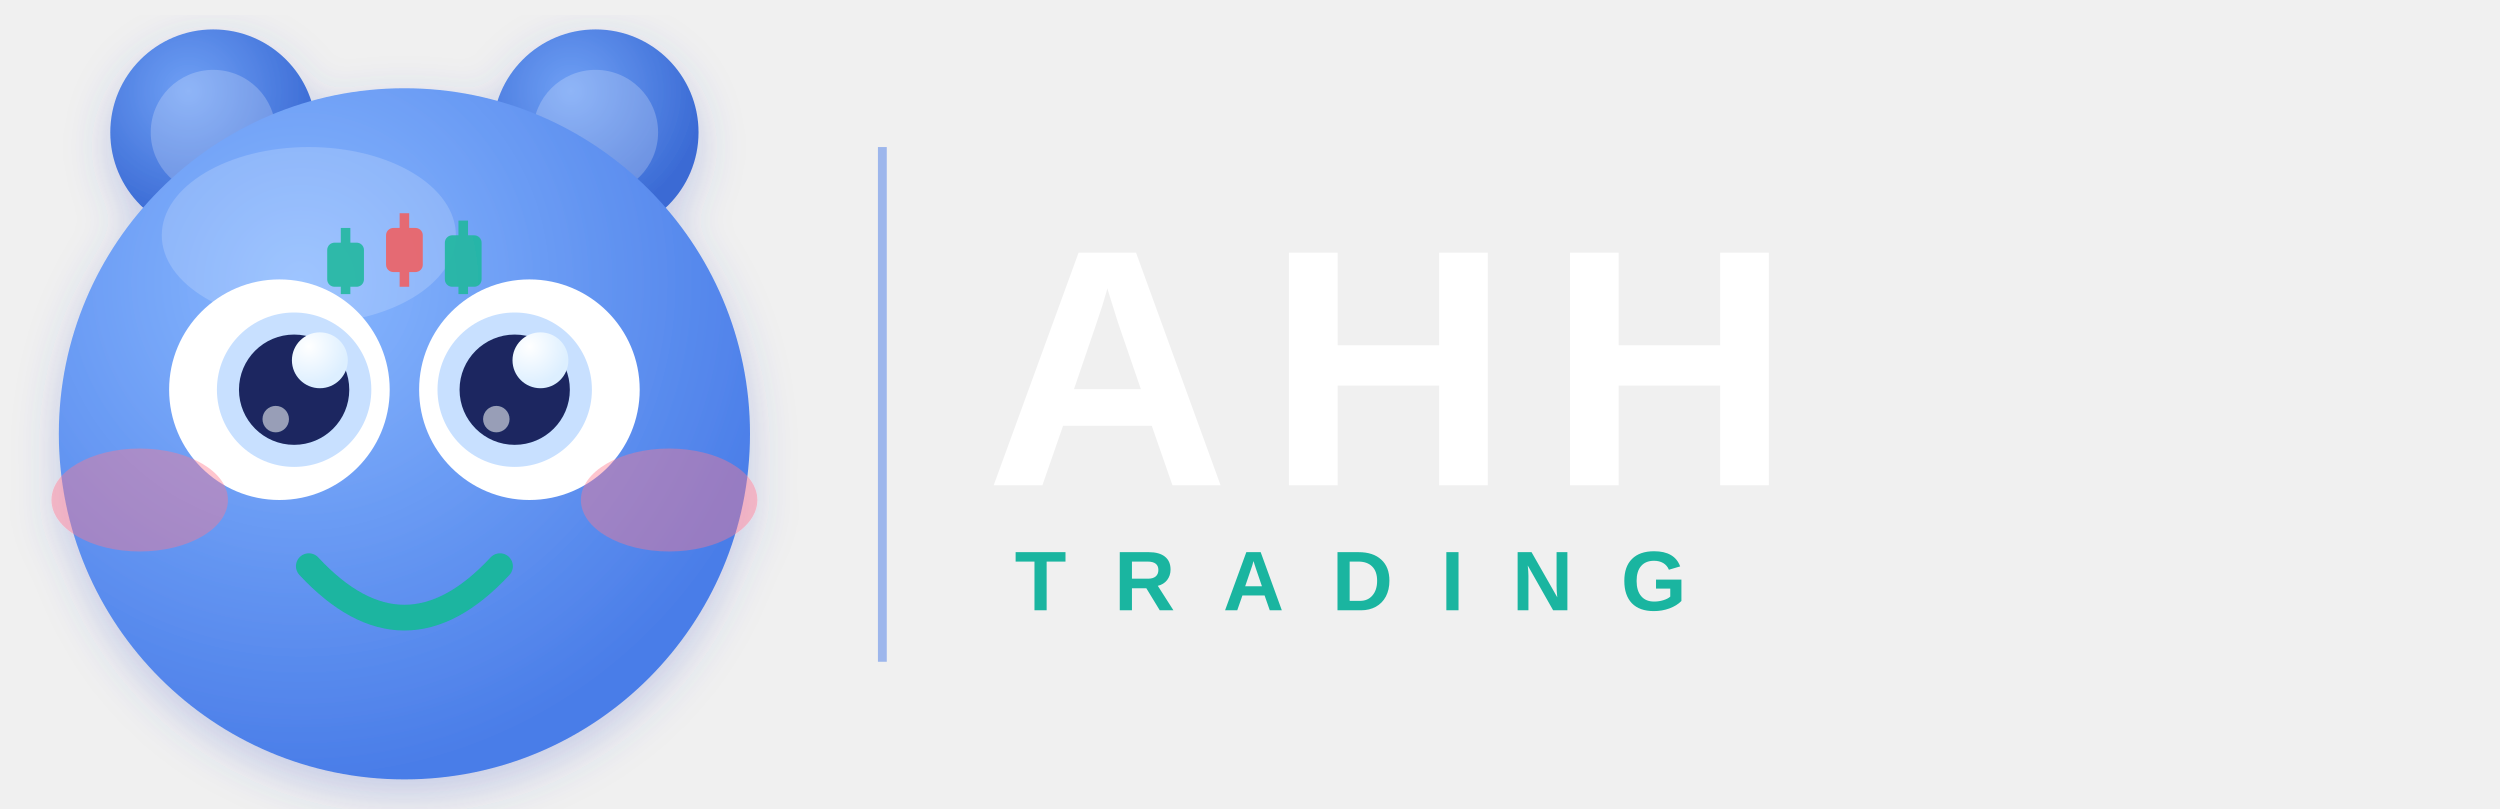
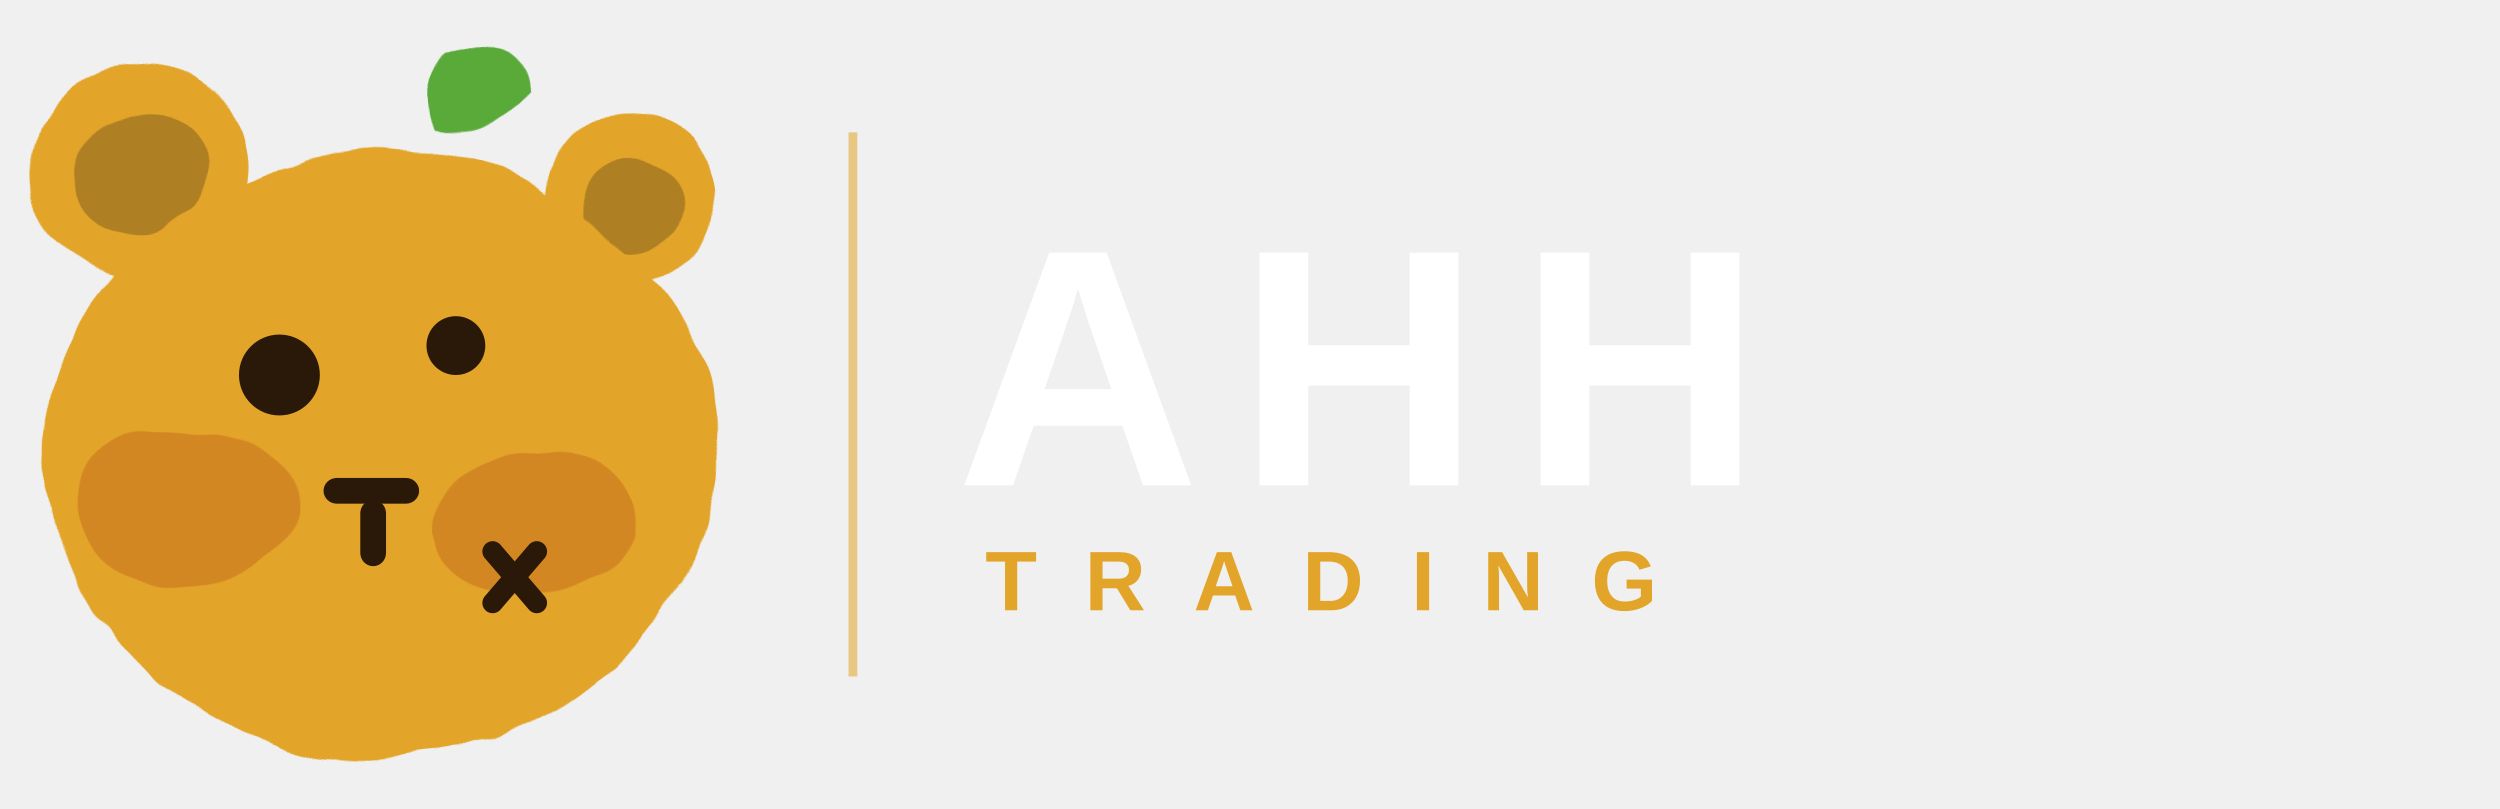
<svg xmlns="http://www.w3.org/2000/svg" viewBox="0 0 340 110" width="340" height="110">
  <defs>
-     <radialGradient id="bodyG" cx="35%" cy="28%" r="72%">
-       <stop offset="0%" stop-color="#89b8ff" />
-       <stop offset="100%" stop-color="#4a7de8" />
-     </radialGradient>
-     <radialGradient id="earG" cx="38%" cy="30%" r="65%">
-       <stop offset="0%" stop-color="#6fa0f5" />
-       <stop offset="100%" stop-color="#3a6ad4" />
-     </radialGradient>
-     <radialGradient id="shineG" cx="30%" cy="25%" r="70%">
-       <stop offset="0%" stop-color="#ffffff" />
-       <stop offset="100%" stop-color="#ddefff" />
-     </radialGradient>
-     <filter id="drop" x="-15%" y="-15%" width="130%" height="130%">
-       <feDropShadow dx="0" dy="2" stdDeviation="3" flood-color="rgba(60,90,200,0.25)" />
+     <filter id="fuzzy" x="-12%" y="-12%" width="124%" height="124%">
+       <feTurbulence type="fractalNoise" baseFrequency="0.038" numOctaves="4" seed="7" result="noise" />
+       <feDisplacementMap in="SourceGraphic" in2="noise" scale="5.5" xChannelSelector="R" yChannelSelector="G" />
+     </filter>
+     <filter id="fuzzy2" x="-8%" y="-8%" width="116%" height="116%">
+       <feTurbulence type="fractalNoise" baseFrequency="0.055" numOctaves="3" seed="12" result="noise" />
+       <feDisplacementMap in="SourceGraphic" in2="noise" scale="3.5" xChannelSelector="R" yChannelSelector="G" />
    </filter>
  </defs>
-   <g filter="url(#drop)">
-     <circle cx="29" cy="18" r="14" fill="url(#earG)" />
-     <circle cx="81" cy="18" r="14" fill="url(#earG)" />
-     <circle cx="29" cy="18" r="8.5" fill="rgba(255,255,255,0.22)" />
-     <circle cx="81" cy="18" r="8.5" fill="rgba(255,255,255,0.22)" />
-     <circle cx="55" cy="59" r="47" fill="url(#bodyG)" />
-     <ellipse cx="42" cy="32" rx="20" ry="12" fill="rgba(255,255,255,0.18)" />
-     <circle cx="38" cy="53" r="15" fill="white" />
-     <circle cx="72" cy="53" r="15" fill="white" />
-     <circle cx="40" cy="53" r="10.5" fill="#c8e0ff" />
-     <circle cx="70" cy="53" r="10.5" fill="#c8e0ff" />
-     <circle cx="40" cy="53" r="7.5" fill="#1a2860" />
-     <circle cx="70" cy="53" r="7.5" fill="#1a2860" />
-     <circle cx="43.5" cy="49" r="3.8" fill="url(#shineG)" />
-     <circle cx="73.5" cy="49" r="3.8" fill="url(#shineG)" />
-     <circle cx="37.5" cy="57" r="1.8" fill="rgba(255,255,255,0.55)" />
-     <circle cx="67.5" cy="57" r="1.8" fill="rgba(255,255,255,0.55)" />
-     <ellipse cx="19" cy="68" rx="12" ry="7" fill="rgba(255,120,140,0.42)" />
-     <ellipse cx="91" cy="68" rx="12" ry="7" fill="rgba(255,120,140,0.42)" />
-     <path d="M 42 77 Q 55 91 68 77" stroke="#1ab5a0" stroke-width="3.5" fill="none" stroke-linecap="round" />
-     <g transform="translate(44, 30)" opacity="0.88">
-       <line x1="3" y1="1" x2="3" y2="10" stroke="#1fb89e" stroke-width="1.3" />
-       <rect x="0.5" y="3" width="5" height="6" fill="#1fb89e" rx="1" />
-       <line x1="11" y1="-1" x2="11" y2="9" stroke="#f06060" stroke-width="1.3" />
-       <rect x="8.5" y="1" width="5" height="6" fill="#f06060" rx="1" />
-       <line x1="19" y1="0" x2="19" y2="10" stroke="#1fb89e" stroke-width="1.3" />
-       <rect x="16.5" y="2" width="5" height="7" fill="#1fb89e" rx="1" />
-     </g>
-   </g>
-   <line x1="120" y1="20" x2="120" y2="90" stroke="rgba(74,125,232,0.5)" stroke-width="1.2" />
-   <text x="134" y="66" font-family="'Arial Rounded MT Bold','Arial Black','Trebuchet MS',Arial,sans-serif" font-size="46" font-weight="900" fill="#ffffff" letter-spacing="5">AHH</text>
-   <text x="138" y="83" font-family="Arial,Helvetica,sans-serif" font-size="11.5" font-weight="600" fill="#1ab5a0" letter-spacing="6.5">TRADING</text>
+   <circle cx="19" cy="23" r="15" fill="#E2A52A" filter="url(#fuzzy)" />
+   <ellipse cx="19" cy="24" rx="9" ry="8" fill="#9B7020" filter="url(#fuzzy2)" opacity="0.72" />
+   <circle cx="86" cy="27" r="12" fill="#E2A52A" filter="url(#fuzzy)" />
+   <ellipse cx="86" cy="28" rx="7" ry="6" fill="#9B7020" filter="url(#fuzzy2)" opacity="0.72" />
+   <ellipse cx="52" cy="62" rx="45" ry="41" fill="#E2A52A" filter="url(#fuzzy)" />
+   <path d="M 61 8 Q 70 4 72 13 Q 66 20 59 18 Q 57 12 61 8 Z" fill="#5aaa3a" filter="url(#fuzzy2)" />
+   <ellipse cx="25" cy="69" rx="15" ry="11" fill="#D08020" filter="url(#fuzzy2)" opacity="0.82" />
+   <ellipse cx="73" cy="71" rx="14" ry="10" fill="#D08020" filter="url(#fuzzy2)" opacity="0.82" />
+   <circle cx="38" cy="51" r="5.5" fill="#2A1808" />
+   <circle cx="62" cy="47" r="4" fill="#2A1808" />
+   <rect x="44" y="65" width="13" height="3.5" rx="1.8" fill="#2A1808" />
+   <rect x="49" y="68" width="3.5" height="9" rx="1.8" fill="#2A1808" />
+   <line x1="67" y1="75" x2="73" y2="82" stroke="#2A1808" stroke-width="2.8" stroke-linecap="round" />
+   <line x1="73" y1="75" x2="67" y2="82" stroke="#2A1808" stroke-width="2.8" stroke-linecap="round" />
+   <line x1="116" y1="18" x2="116" y2="92" stroke="rgba(226,165,42,0.55)" stroke-width="1.2" />
+   <text x="130" y="66" font-family="'Arial Rounded MT Bold','Arial Black','Trebuchet MS',Arial,sans-serif" font-size="46" font-weight="900" fill="#ffffff" letter-spacing="5">AHH</text>
+   <text x="134" y="83" font-family="Arial,Helvetica,sans-serif" font-size="11.5" font-weight="600" fill="#E2A52A" letter-spacing="6.5">TRADING</text>
</svg>
